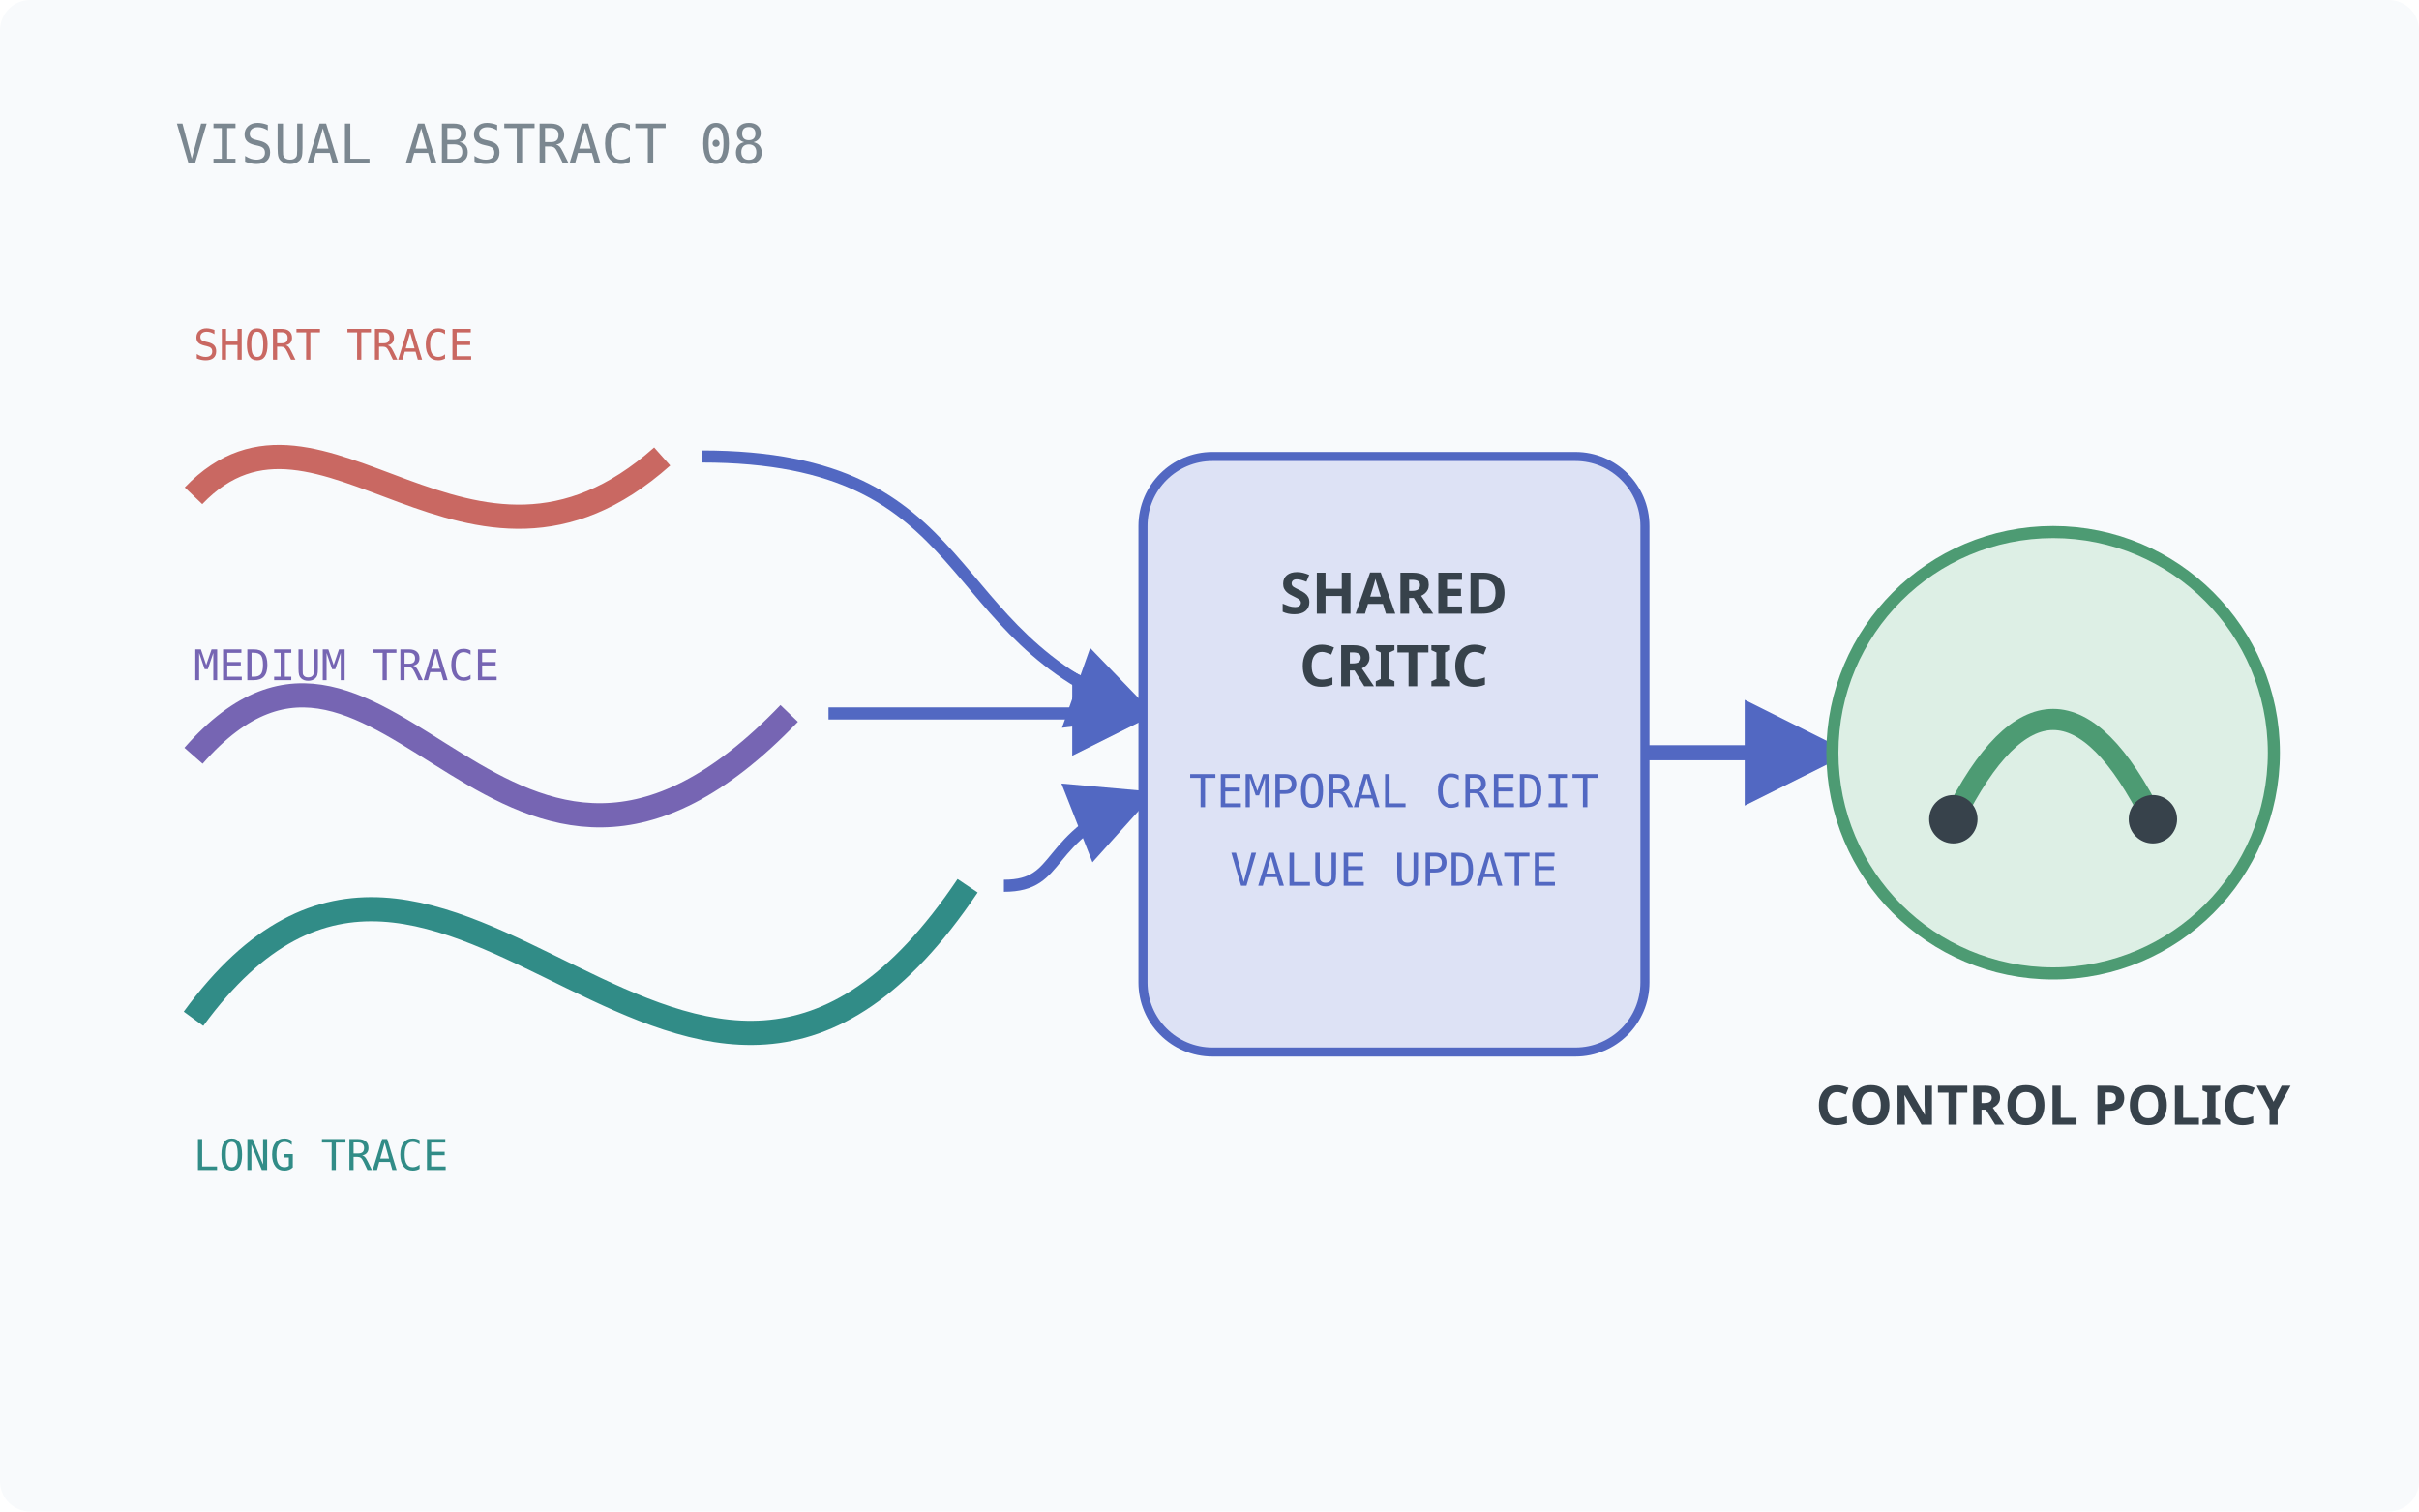
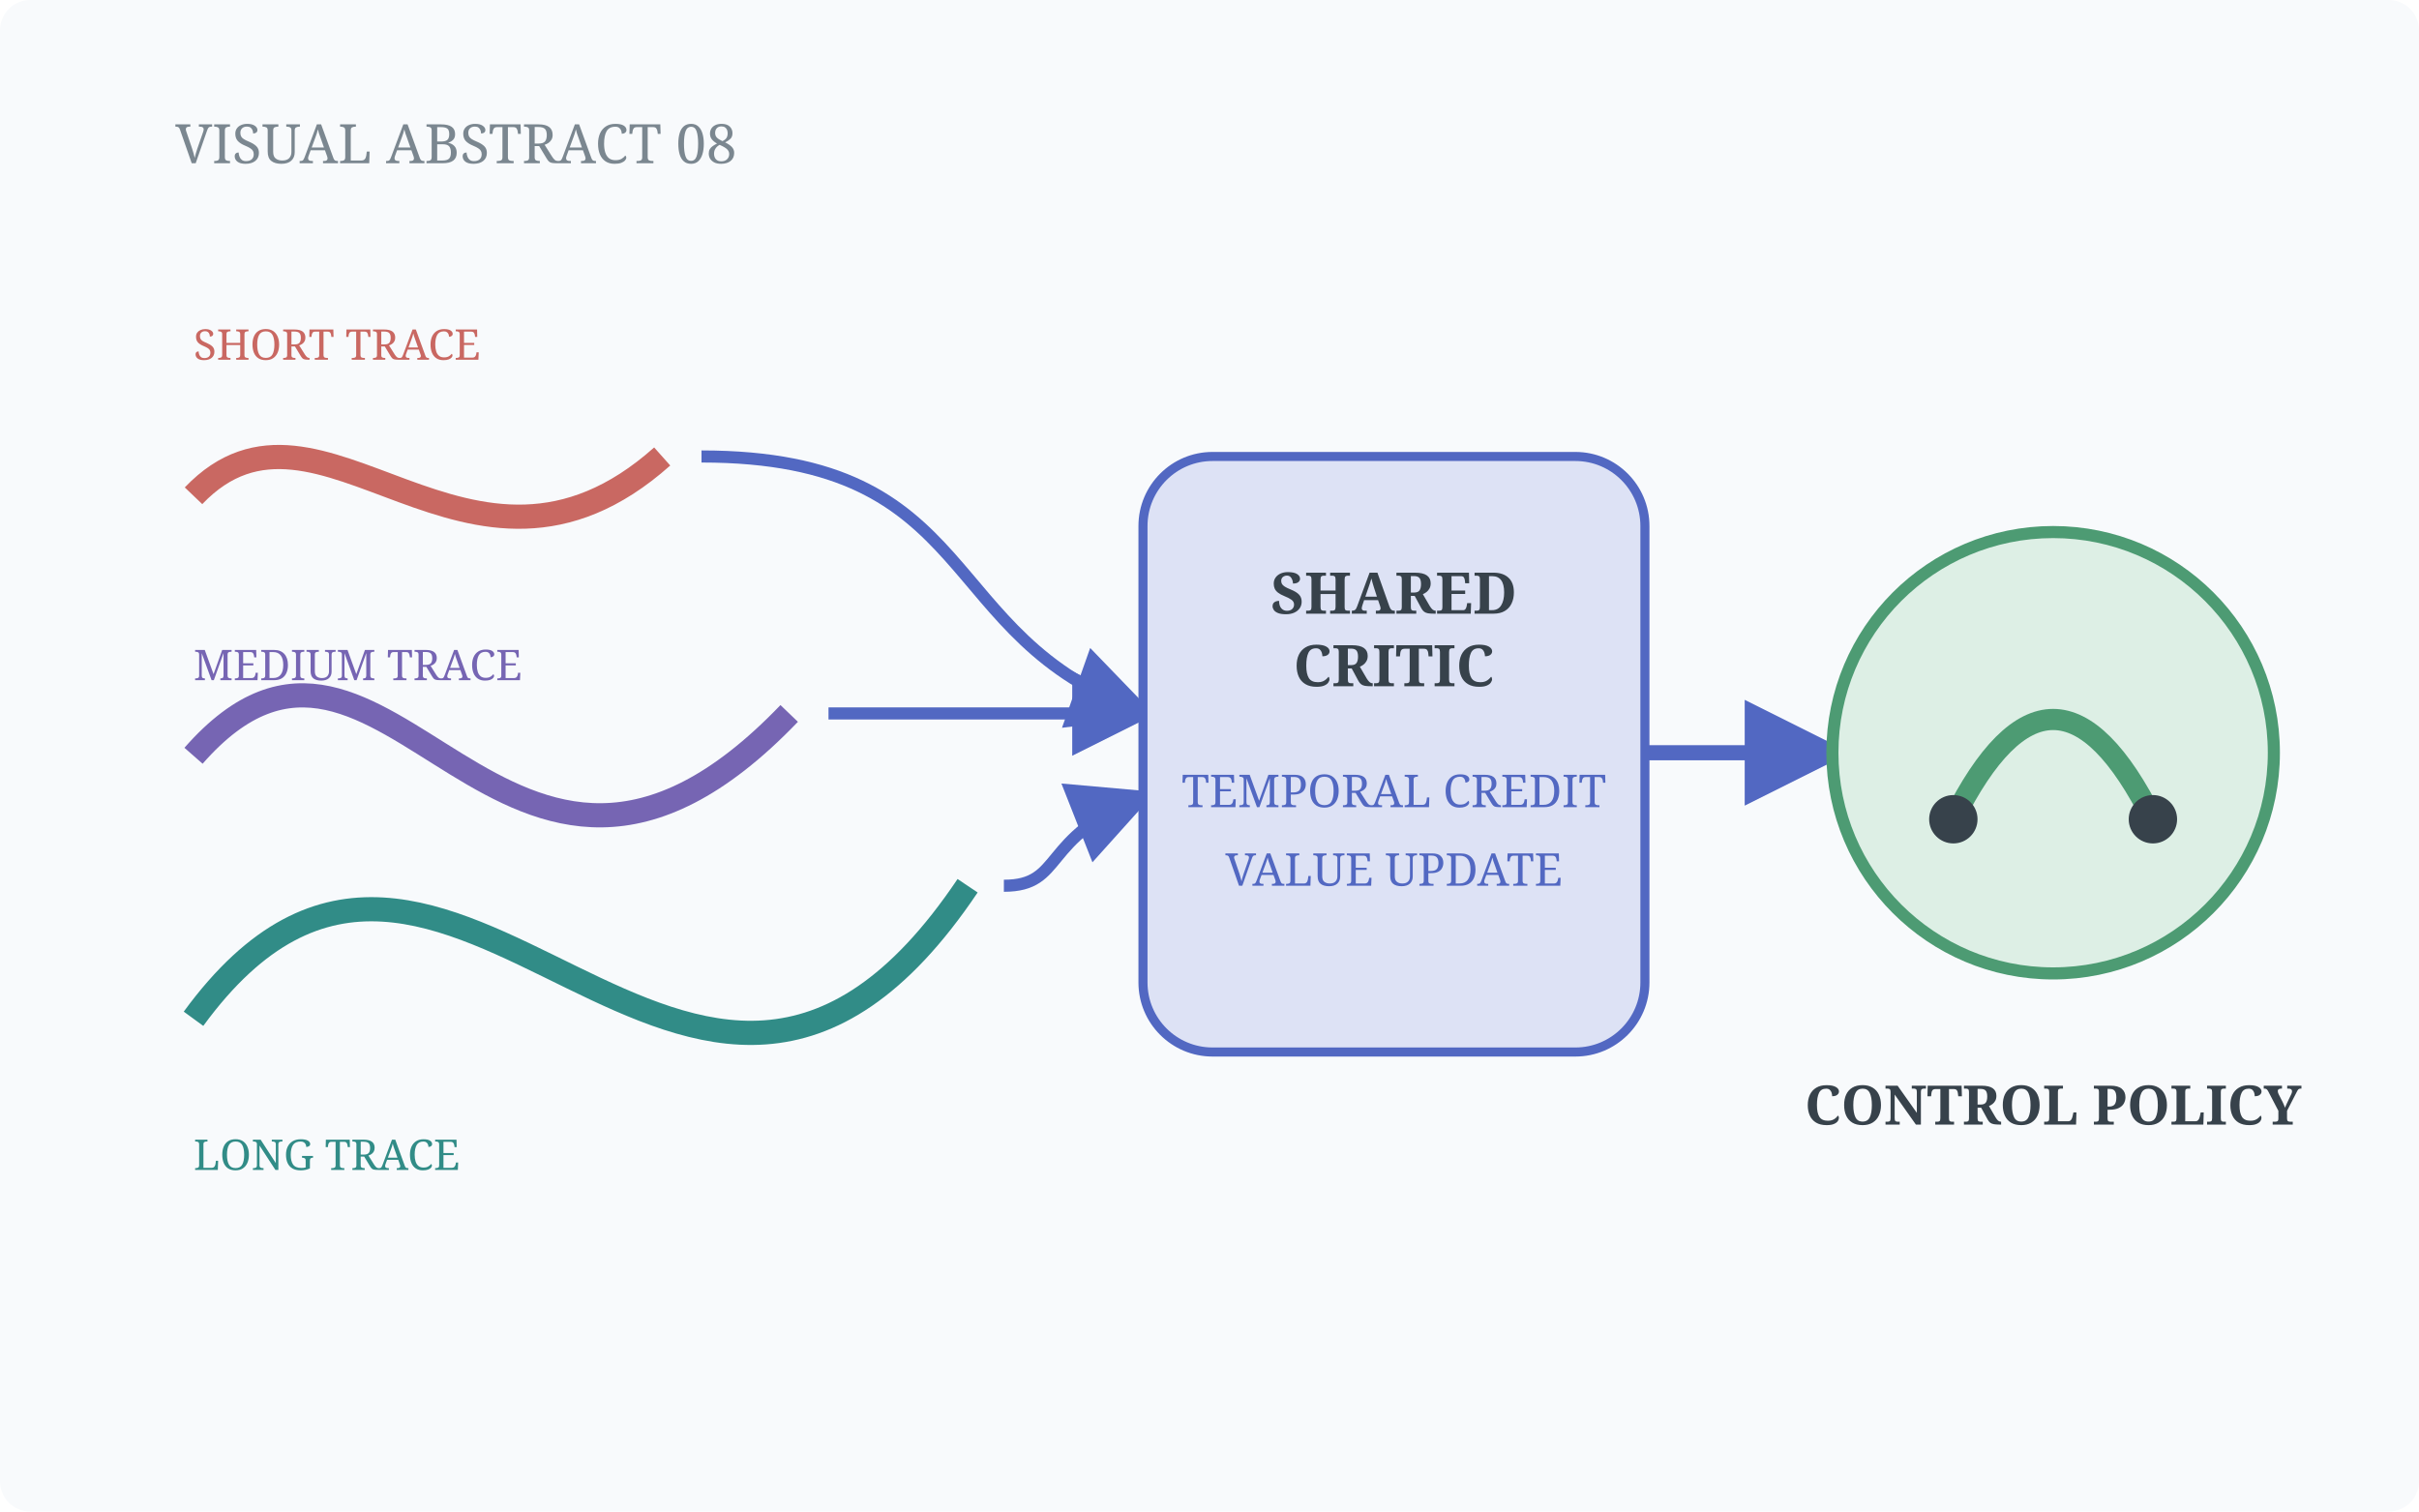
<svg xmlns="http://www.w3.org/2000/svg" viewBox="0 0 800 500" role="img" aria-labelledby="title desc">
  <defs>
    <marker id="a" viewBox="0 0 10 10" refX="8" refY="5" markerWidth="7" markerHeight="7" orient="auto">
      <path d="M0 0L10 5L0 10Z" fill="#5268C2" />
    </marker>
  </defs>
  <rect width="800" height="500" rx="10" fill="#F8FAFC" />
-   <text x="58" y="54" fill="#7B8790" font-family="monospace" font-size="18">VISUAL ABSTRACT 08</text>
+   <text x="58" y="54" fill="#7B8790" font-family="Georgia, serif" font-size="18">VISUAL ABSTRACT 08</text>
  <g fill="none" stroke-width="8">
    <path d="M64 164C106 120 155 208 219 151" stroke="#C96862" />
    <path d="M64 250C128 177 166 335 261 236" stroke="#7665B3" />
    <path d="M64 337C148 222 228 430 320 293" stroke="#318C87" />
  </g>
-   <text x="64" y="119" fill="#C96862" font-family="monospace" font-size="14">SHORT TRACE</text>
-   <text x="64" y="225" fill="#7665B3" font-family="monospace" font-size="14">MEDIUM TRACE</text>
-   <text x="64" y="387" fill="#318C87" font-family="monospace" font-size="14">LONG TRACE</text>
+   <text x="64" y="119" fill="#C96862" font-family="Georgia, serif" font-size="14">SHORT TRACE</text>
+   <text x="64" y="225" fill="#7665B3" font-family="Georgia, serif" font-size="14">MEDIUM TRACE</text>
+   <text x="64" y="387" fill="#318C87" font-family="Georgia, serif" font-size="14">LONG TRACE</text>
  <path d="M232 151C325 151 309 211 377 235" fill="none" stroke="#5268C2" stroke-width="4" marker-end="url(#a)" />
  <path d="M274 236H377" fill="none" stroke="#5268C2" stroke-width="4" marker-end="url(#a)" />
  <path d="M332 293C352 293 344 277 377 264" fill="none" stroke="#5268C2" stroke-width="4" marker-end="url(#a)" />
  <rect x="378" y="151" width="166" height="197" rx="23" fill="#DDE2F5" stroke="#5268C2" stroke-width="3" />
-   <text x="461" y="203" text-anchor="middle" fill="#37424B" font-family="sans-serif" font-size="19" font-weight="700">SHARED</text>
-   <text x="461" y="227" text-anchor="middle" fill="#37424B" font-family="sans-serif" font-size="19" font-weight="700">CRITIC</text>
-   <text x="461" y="267" text-anchor="middle" fill="#5268C2" font-family="monospace" font-size="15">TEMPORAL CREDIT</text>
-   <text x="461" y="293" text-anchor="middle" fill="#5268C2" font-family="monospace" font-size="15">VALUE UPDATE</text>
+   <text x="461" y="203" text-anchor="middle" fill="#37424B" font-family="Georgia, serif" font-size="19" font-weight="700">SHARED</text>
+   <text x="461" y="227" text-anchor="middle" fill="#37424B" font-family="Georgia, serif" font-size="19" font-weight="700">CRITIC</text>
+   <text x="461" y="267" text-anchor="middle" fill="#5268C2" font-family="Georgia, serif" font-size="15">TEMPORAL CREDIT</text>
+   <text x="461" y="293" text-anchor="middle" fill="#5268C2" font-family="Georgia, serif" font-size="15">VALUE UPDATE</text>
  <path d="M544 249H605" stroke="#5268C2" stroke-width="5" marker-end="url(#a)" />
  <circle cx="679" cy="249" r="73" fill="#DDEFE5" stroke="#4D9B73" stroke-width="4" />
  <path d="M646 271Q679 205 712 271" fill="none" stroke="#4D9B73" stroke-width="7" />
  <circle cx="646" cy="271" r="8" fill="#37424B" />
  <circle cx="712" cy="271" r="8" fill="#37424B" />
-   <text x="679" y="372" text-anchor="middle" fill="#37424B" font-family="sans-serif" font-size="18" font-weight="700">CONTROL POLICY</text>
+   <text x="679" y="372" text-anchor="middle" fill="#37424B" font-family="Georgia, serif" font-size="18" font-weight="700">CONTROL POLICY</text>
</svg>
